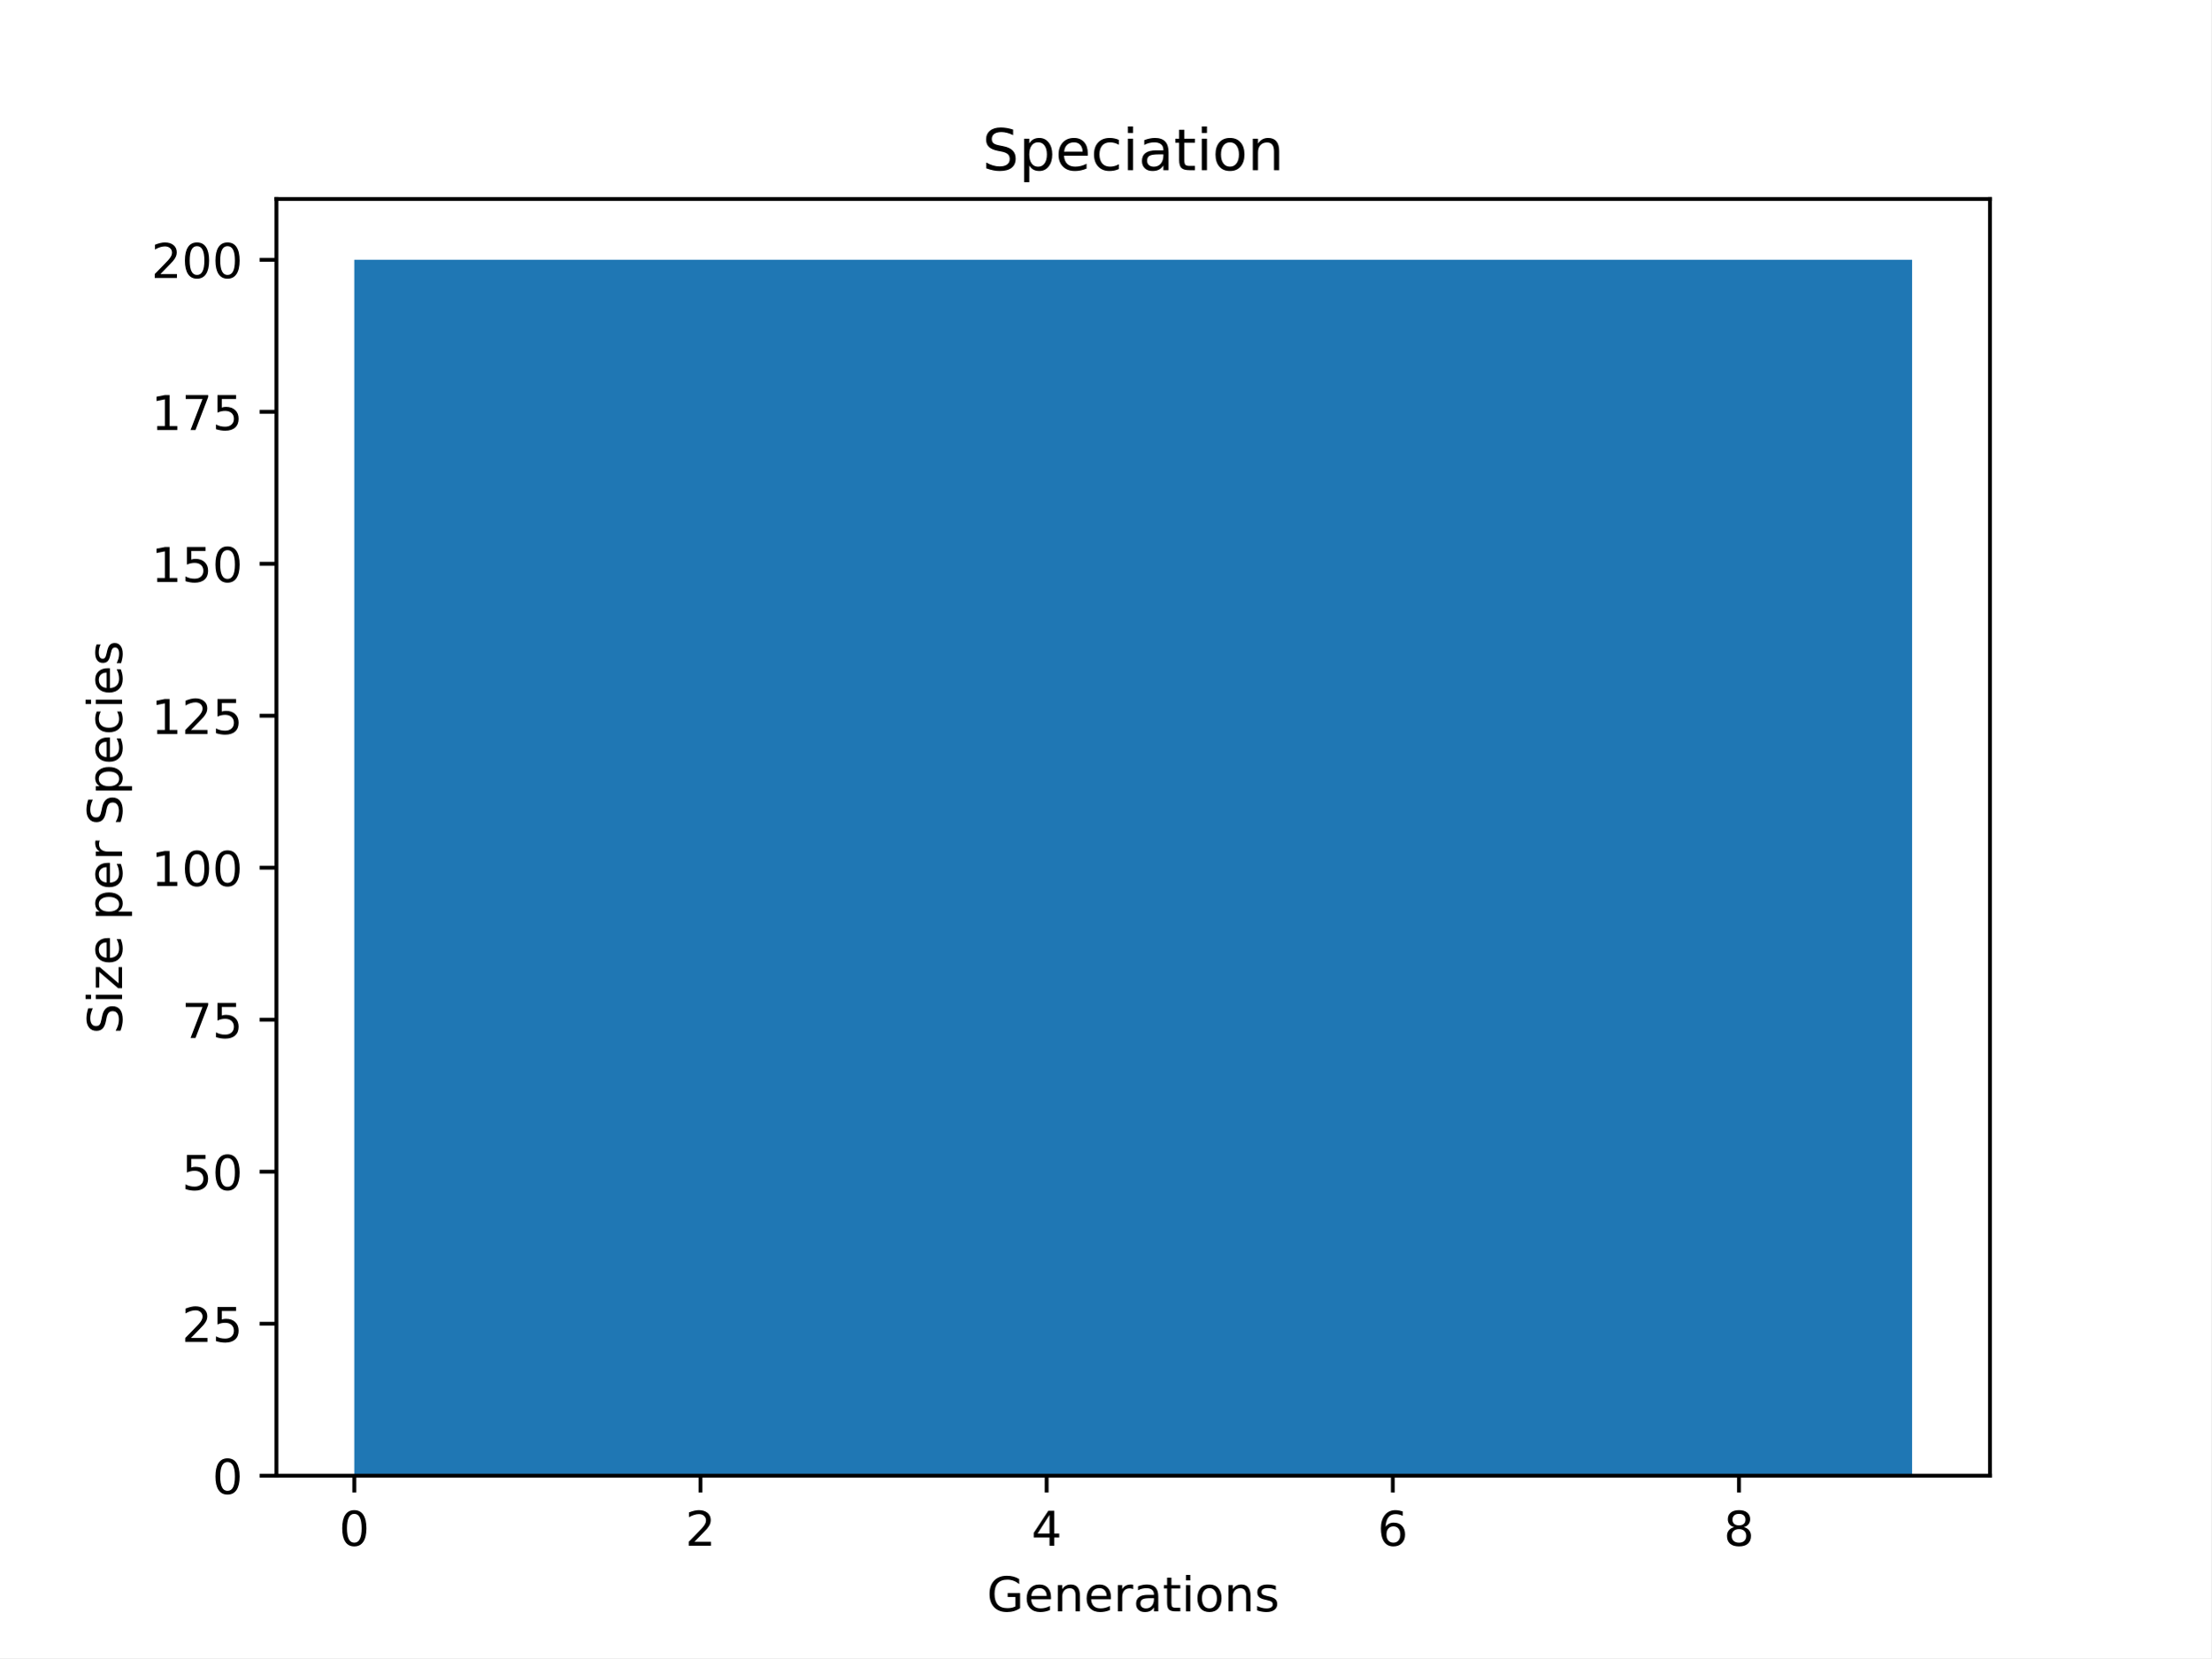
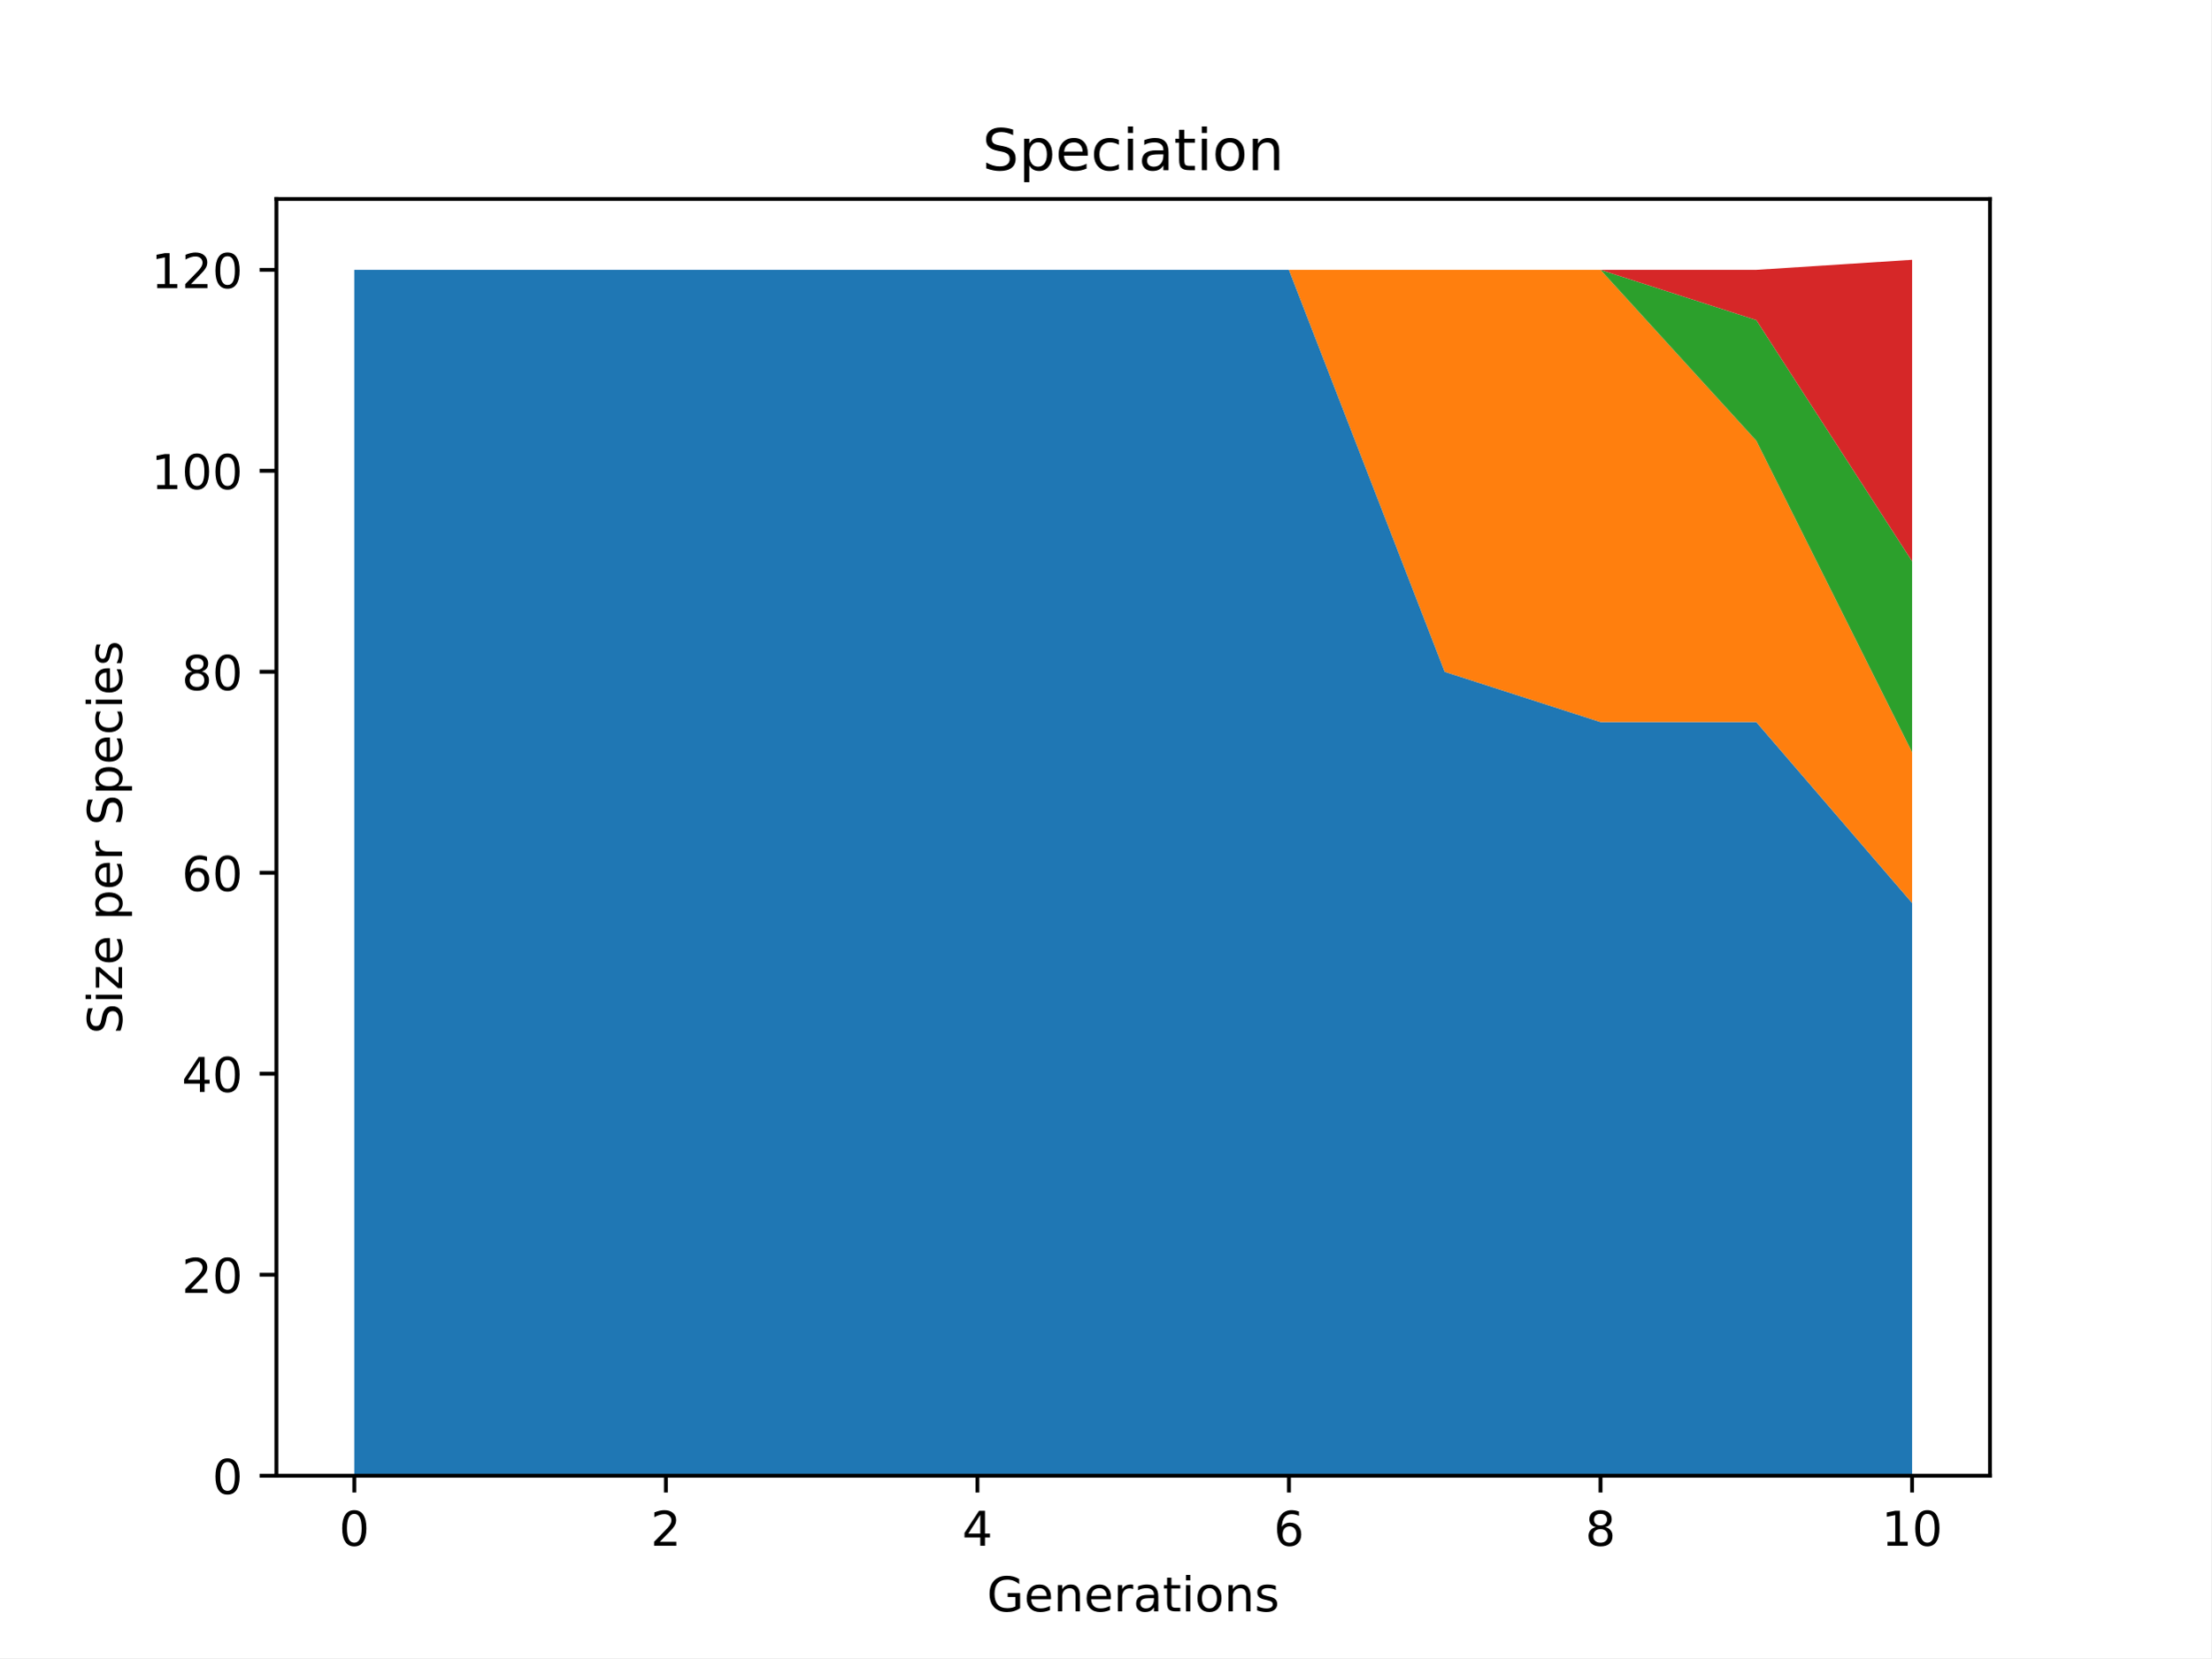
<svg xmlns="http://www.w3.org/2000/svg" xmlns:xlink="http://www.w3.org/1999/xlink" width="460.8pt" height="345.6pt" viewBox="0 0 460.8 345.6" version="1.1">
  <defs>
    <style type="text/css">*{stroke-linejoin: round; stroke-linecap: butt}</style>
  </defs>
  <g id="figure_1">
    <g id="patch_1">
      <path d="M 0 345.6  L 460.8 345.6  L 460.8 0  L 0 0  z " style="fill: #ffffff" />
    </g>
    <g id="axes_1">
      <g id="patch_2">
        <path d="M 57.6 307.584  L 414.72 307.584  L 414.72 41.472  L 57.6 41.472  z " style="fill: #ffffff" />
      </g>
      <g id="PolyCollection_1">
-         <path d="M 73.833 54.144  L 73.833 307.584  L 109.905 307.584  L 145.978 307.584  L 182.051 307.584  L 218.124 307.584  L 254.196 307.584  L 290.269 307.584  L 326.342 307.584  L 362.415 307.584  L 398.487 307.584  L 398.487 54.144  L 398.487 54.144  L 362.415 54.144  L 326.342 54.144  L 290.269 54.144  L 254.196 54.144  L 218.124 54.144  L 182.051 54.144  L 145.978 54.144  L 109.905 54.144  L 73.833 54.144  z " clip-path="url(#p9eb9085828)" style="fill: #1f77b4" />
+         <path d="M 73.833 56.239  L 73.833 307.584  L 106.298 307.584  L 138.764 307.584  L 171.229 307.584  L 203.695 307.584  L 236.16 307.584  L 268.625 307.584  L 301.091 307.584  L 333.556 307.584  L 366.022 307.584  L 398.487 307.584  L 398.487 188.195  L 398.487 188.195  L 366.022 150.493  L 333.556 150.493  L 301.091 140.02  L 268.625 56.239  L 236.16 56.239  L 203.695 56.239  L 171.229 56.239  L 138.764 56.239  L 106.298 56.239  L 73.833 56.239  z " clip-path="url(#pe43a07c086)" style="fill: #1f77b4" />
+       </g>
+       <g id="PolyCollection_2">
+         <path d="M 73.833 56.239  L 73.833 56.239  L 106.298 56.239  L 138.764 56.239  L 171.229 56.239  L 203.695 56.239  L 236.16 56.239  L 268.625 56.239  L 301.091 140.02  L 333.556 150.493  L 366.022 150.493  L 398.487 188.195  L 398.487 156.777  L 398.487 156.777  L 366.022 91.846  L 333.556 56.239  L 301.091 56.239  L 268.625 56.239  L 236.16 56.239  L 203.695 56.239  L 171.229 56.239  L 138.764 56.239  L 106.298 56.239  L 73.833 56.239  z " clip-path="url(#pe43a07c086)" style="fill: #ff7f0e" />
+       </g>
+       <g id="PolyCollection_3">
+         <path d="M 73.833 56.239  L 73.833 56.239  L 106.298 56.239  L 138.764 56.239  L 171.229 56.239  L 203.695 56.239  L 236.16 56.239  L 268.625 56.239  L 301.091 56.239  L 333.556 56.239  L 366.022 91.846  L 398.487 156.777  L 398.487 116.98  L 398.487 116.98  L 366.022 66.711  L 333.556 56.239  L 301.091 56.239  L 268.625 56.239  L 236.16 56.239  L 203.695 56.239  L 171.229 56.239  L 138.764 56.239  L 106.298 56.239  L 73.833 56.239  z " clip-path="url(#pe43a07c086)" style="fill: #2ca02c" />
+       </g>
+       <g id="PolyCollection_4">
+         <path d="M 73.833 56.239  L 73.833 56.239  L 106.298 56.239  L 138.764 56.239  L 171.229 56.239  L 203.695 56.239  L 236.16 56.239  L 268.625 56.239  L 301.091 56.239  L 333.556 56.239  L 366.022 66.711  L 398.487 116.98  L 398.487 54.144  L 398.487 54.144  L 366.022 56.239  L 333.556 56.239  L 301.091 56.239  L 268.625 56.239  L 236.16 56.239  L 203.695 56.239  L 171.229 56.239  L 138.764 56.239  L 106.298 56.239  L 73.833 56.239  z " clip-path="url(#pe43a07c086)" style="fill: #d62728" />
      </g>
      <g id="matplotlib.axis_1">
        <g id="xtick_1">
          <g id="line2d_1">
            <defs>
-               <path id="m34c95e82b9" d="M 0 0  L 0 3.5  " style="stroke: #000000; stroke-width: 0.8" />
+               <path id="m90094894fd" d="M 0 0  L 0 3.5  " style="stroke: #000000; stroke-width: 0.8" />
            </defs>
            <g>
-               <use xlink:href="#m34c95e82b9" x="73.833" y="307.584" style="stroke: #000000; stroke-width: 0.8" />
+               <use xlink:href="#m90094894fd" x="73.833" y="307.584" style="stroke: #000000; stroke-width: 0.8" />
            </g>
          </g>
          <g id="text_1">
            <g transform="translate(70.65148 322.1824)scale(0.1 -0.1)">
              <defs>
                <path id="DejaVuSans-30" d="M 2034 4250  Q 1547 4250 1301 3770  Q 1056 3291 1056 2328  Q 1056 1369 1301 889  Q 1547 409 2034 409  Q 2525 409 2770 889  Q 3016 1369 3016 2328  Q 3016 3291 2770 3770  Q 2525 4250 2034 4250  z M 2034 4750  Q 2819 4750 3233 4129  Q 3647 3509 3647 2328  Q 3647 1150 3233 529  Q 2819 -91 2034 -91  Q 1250 -91 836 529  Q 422 1150 422 2328  Q 422 3509 836 4129  Q 1250 4750 2034 4750  z " transform="scale(0.015625)" />
              </defs>
              <use xlink:href="#DejaVuSans-30" />
            </g>
          </g>
        </g>
        <g id="xtick_2">
          <g id="line2d_2">
            <g>
-               <use xlink:href="#m34c95e82b9" x="145.978" y="307.584" style="stroke: #000000; stroke-width: 0.8" />
+               <use xlink:href="#m90094894fd" x="138.764" y="307.584" style="stroke: #000000; stroke-width: 0.8" />
            </g>
          </g>
          <g id="text_2">
-             <g transform="translate(142.7969 322.1824)scale(0.1 -0.1)">
+             <g transform="translate(135.5824 322.1824)scale(0.1 -0.1)">
              <defs>
                <path id="DejaVuSans-32" d="M 1228 531  L 3431 531  L 3431 0  L 469 0  L 469 531  Q 828 903 1448 1529  Q 2069 2156 2228 2338  Q 2531 2678 2651 2914  Q 2772 3150 2772 3378  Q 2772 3750 2511 3984  Q 2250 4219 1831 4219  Q 1534 4219 1204 4116  Q 875 4013 500 3803  L 500 4441  Q 881 4594 1212 4672  Q 1544 4750 1819 4750  Q 2544 4750 2975 4387  Q 3406 4025 3406 3419  Q 3406 3131 3298 2873  Q 3191 2616 2906 2266  Q 2828 2175 2409 1742  Q 1991 1309 1228 531  z " transform="scale(0.015625)" />
              </defs>
              <use xlink:href="#DejaVuSans-32" />
            </g>
          </g>
        </g>
        <g id="xtick_3">
          <g id="line2d_3">
            <g>
-               <use xlink:href="#m34c95e82b9" x="218.124" y="307.584" style="stroke: #000000; stroke-width: 0.8" />
+               <use xlink:href="#m90094894fd" x="203.695" y="307.584" style="stroke: #000000; stroke-width: 0.8" />
            </g>
          </g>
          <g id="text_3">
-             <g transform="translate(214.9424 322.1824)scale(0.1 -0.1)">
+             <g transform="translate(200.5133 322.1824)scale(0.1 -0.1)">
              <defs>
                <path id="DejaVuSans-34" d="M 2419 4116  L 825 1625  L 2419 1625  L 2419 4116  z M 2253 4666  L 3047 4666  L 3047 1625  L 3713 1625  L 3713 1100  L 3047 1100  L 3047 0  L 2419 0  L 2419 1100  L 313 1100  L 313 1709  L 2253 4666  z " transform="scale(0.015625)" />
              </defs>
              <use xlink:href="#DejaVuSans-34" />
            </g>
          </g>
        </g>
        <g id="xtick_4">
          <g id="line2d_4">
            <g>
-               <use xlink:href="#m34c95e82b9" x="290.269" y="307.584" style="stroke: #000000; stroke-width: 0.8" />
+               <use xlink:href="#m90094894fd" x="268.625" y="307.584" style="stroke: #000000; stroke-width: 0.8" />
            </g>
          </g>
          <g id="text_4">
-             <g transform="translate(287.0878 322.1824)scale(0.1 -0.1)">
+             <g transform="translate(265.4442 322.1824)scale(0.1 -0.1)">
              <defs>
                <path id="DejaVuSans-36" d="M 2113 2584  Q 1688 2584 1439 2293  Q 1191 2003 1191 1497  Q 1191 994 1439 701  Q 1688 409 2113 409  Q 2538 409 2786 701  Q 3034 994 3034 1497  Q 3034 2003 2786 2293  Q 2538 2584 2113 2584  z M 3366 4563  L 3366 3988  Q 3128 4100 2886 4159  Q 2644 4219 2406 4219  Q 1781 4219 1451 3797  Q 1122 3375 1075 2522  Q 1259 2794 1537 2939  Q 1816 3084 2150 3084  Q 2853 3084 3261 2657  Q 3669 2231 3669 1497  Q 3669 778 3244 343  Q 2819 -91 2113 -91  Q 1303 -91 875 529  Q 447 1150 447 2328  Q 447 3434 972 4092  Q 1497 4750 2381 4750  Q 2619 4750 2861 4703  Q 3103 4656 3366 4563  z " transform="scale(0.015625)" />
              </defs>
              <use xlink:href="#DejaVuSans-36" />
            </g>
          </g>
        </g>
        <g id="xtick_5">
          <g id="line2d_5">
            <g>
-               <use xlink:href="#m34c95e82b9" x="362.415" y="307.584" style="stroke: #000000; stroke-width: 0.8" />
+               <use xlink:href="#m90094894fd" x="333.556" y="307.584" style="stroke: #000000; stroke-width: 0.8" />
            </g>
          </g>
          <g id="text_5">
-             <g transform="translate(359.2333 322.1824)scale(0.1 -0.1)">
+             <g transform="translate(330.3751 322.1824)scale(0.1 -0.1)">
              <defs>
                <path id="DejaVuSans-38" d="M 2034 2216  Q 1584 2216 1326 1975  Q 1069 1734 1069 1313  Q 1069 891 1326 650  Q 1584 409 2034 409  Q 2484 409 2743 651  Q 3003 894 3003 1313  Q 3003 1734 2745 1975  Q 2488 2216 2034 2216  z M 1403 2484  Q 997 2584 770 2862  Q 544 3141 544 3541  Q 544 4100 942 4425  Q 1341 4750 2034 4750  Q 2731 4750 3128 4425  Q 3525 4100 3525 3541  Q 3525 3141 3298 2862  Q 3072 2584 2669 2484  Q 3125 2378 3379 2068  Q 3634 1759 3634 1313  Q 3634 634 3220 271  Q 2806 -91 2034 -91  Q 1263 -91 848 271  Q 434 634 434 1313  Q 434 1759 690 2068  Q 947 2378 1403 2484  z M 1172 3481  Q 1172 3119 1398 2916  Q 1625 2713 2034 2713  Q 2441 2713 2670 2916  Q 2900 3119 2900 3481  Q 2900 3844 2670 4047  Q 2441 4250 2034 4250  Q 1625 4250 1398 4047  Q 1172 3844 1172 3481  z " transform="scale(0.015625)" />
              </defs>
              <use xlink:href="#DejaVuSans-38" />
            </g>
          </g>
        </g>
-         <g id="text_6">
+         <g id="xtick_6">
+           <g id="line2d_6">
+             <g>
+               <use xlink:href="#m90094894fd" x="398.487" y="307.584" style="stroke: #000000; stroke-width: 0.8" />
+             </g>
+           </g>
+           <g id="text_6">
+             <g transform="translate(392.1248 322.1824)scale(0.1 -0.1)">
+               <defs>
+                 <path id="DejaVuSans-31" d="M 794 531  L 1825 531  L 1825 4091  L 703 3866  L 703 4441  L 1819 4666  L 2450 4666  L 2450 531  L 3481 531  L 3481 0  L 794 0  L 794 531  z " transform="scale(0.015625)" />
+               </defs>
+               <use xlink:href="#DejaVuSans-31" />
+               <use xlink:href="#DejaVuSans-30" x="63.623" />
+             </g>
+           </g>
+         </g>
+         <g id="text_7">
          <g transform="translate(205.6623 335.8606)scale(0.1 -0.1)">
            <defs>
              <path id="DejaVuSans-47" d="M 3809 666  L 3809 1919  L 2778 1919  L 2778 2438  L 4434 2438  L 4434 434  Q 4069 175 3628 42  Q 3188 -91 2688 -91  Q 1594 -91 976 548  Q 359 1188 359 2328  Q 359 3472 976 4111  Q 1594 4750 2688 4750  Q 3144 4750 3555 4637  Q 3966 4525 4313 4306  L 4313 3634  Q 3963 3931 3569 4081  Q 3175 4231 2741 4231  Q 1884 4231 1454 3753  Q 1025 3275 1025 2328  Q 1025 1384 1454 906  Q 1884 428 2741 428  Q 3075 428 3337 486  Q 3600 544 3809 666  z " transform="scale(0.015625)" />
              <path id="DejaVuSans-65" d="M 3597 1894  L 3597 1613  L 953 1613  Q 991 1019 1311 708  Q 1631 397 2203 397  Q 2534 397 2845 478  Q 3156 559 3463 722  L 3463 178  Q 3153 47 2828 -22  Q 2503 -91 2169 -91  Q 1331 -91 842 396  Q 353 884 353 1716  Q 353 2575 817 3079  Q 1281 3584 2069 3584  Q 2775 3584 3186 3129  Q 3597 2675 3597 1894  z M 3022 2063  Q 3016 2534 2758 2815  Q 2500 3097 2075 3097  Q 1594 3097 1305 2825  Q 1016 2553 972 2059  L 3022 2063  z " transform="scale(0.015625)" />
              <path id="DejaVuSans-6e" d="M 3513 2113  L 3513 0  L 2938 0  L 2938 2094  Q 2938 2591 2744 2837  Q 2550 3084 2163 3084  Q 1697 3084 1428 2787  Q 1159 2491 1159 1978  L 1159 0  L 581 0  L 581 3500  L 1159 3500  L 1159 2956  Q 1366 3272 1645 3428  Q 1925 3584 2291 3584  Q 2894 3584 3203 3211  Q 3513 2838 3513 2113  z " transform="scale(0.015625)" />
              <path id="DejaVuSans-72" d="M 2631 2963  Q 2534 3019 2420 3045  Q 2306 3072 2169 3072  Q 1681 3072 1420 2755  Q 1159 2438 1159 1844  L 1159 0  L 581 0  L 581 3500  L 1159 3500  L 1159 2956  Q 1341 3275 1631 3429  Q 1922 3584 2338 3584  Q 2397 3584 2469 3576  Q 2541 3569 2628 3553  L 2631 2963  z " transform="scale(0.015625)" />
              <path id="DejaVuSans-61" d="M 2194 1759  Q 1497 1759 1228 1600  Q 959 1441 959 1056  Q 959 750 1161 570  Q 1363 391 1709 391  Q 2188 391 2477 730  Q 2766 1069 2766 1631  L 2766 1759  L 2194 1759  z M 3341 1997  L 3341 0  L 2766 0  L 2766 531  Q 2569 213 2275 61  Q 1981 -91 1556 -91  Q 1019 -91 701 211  Q 384 513 384 1019  Q 384 1609 779 1909  Q 1175 2209 1959 2209  L 2766 2209  L 2766 2266  Q 2766 2663 2505 2880  Q 2244 3097 1772 3097  Q 1472 3097 1187 3025  Q 903 2953 641 2809  L 641 3341  Q 956 3463 1253 3523  Q 1550 3584 1831 3584  Q 2591 3584 2966 3190  Q 3341 2797 3341 1997  z " transform="scale(0.015625)" />
              <path id="DejaVuSans-74" d="M 1172 4494  L 1172 3500  L 2356 3500  L 2356 3053  L 1172 3053  L 1172 1153  Q 1172 725 1289 603  Q 1406 481 1766 481  L 2356 481  L 2356 0  L 1766 0  Q 1100 0 847 248  Q 594 497 594 1153  L 594 3053  L 172 3053  L 172 3500  L 594 3500  L 594 4494  L 1172 4494  z " transform="scale(0.015625)" />
              <path id="DejaVuSans-69" d="M 603 3500  L 1178 3500  L 1178 0  L 603 0  L 603 3500  z M 603 4863  L 1178 4863  L 1178 4134  L 603 4134  L 603 4863  z " transform="scale(0.015625)" />
              <path id="DejaVuSans-6f" d="M 1959 3097  Q 1497 3097 1228 2736  Q 959 2375 959 1747  Q 959 1119 1226 758  Q 1494 397 1959 397  Q 2419 397 2687 759  Q 2956 1122 2956 1747  Q 2956 2369 2687 2733  Q 2419 3097 1959 3097  z M 1959 3584  Q 2709 3584 3137 3096  Q 3566 2609 3566 1747  Q 3566 888 3137 398  Q 2709 -91 1959 -91  Q 1206 -91 779 398  Q 353 888 353 1747  Q 353 2609 779 3096  Q 1206 3584 1959 3584  z " transform="scale(0.015625)" />
              <path id="DejaVuSans-73" d="M 2834 3397  L 2834 2853  Q 2591 2978 2328 3040  Q 2066 3103 1784 3103  Q 1356 3103 1142 2972  Q 928 2841 928 2578  Q 928 2378 1081 2264  Q 1234 2150 1697 2047  L 1894 2003  Q 2506 1872 2764 1633  Q 3022 1394 3022 966  Q 3022 478 2636 193  Q 2250 -91 1575 -91  Q 1294 -91 989 -36  Q 684 19 347 128  L 347 722  Q 666 556 975 473  Q 1284 391 1588 391  Q 1994 391 2212 530  Q 2431 669 2431 922  Q 2431 1156 2273 1281  Q 2116 1406 1581 1522  L 1381 1569  Q 847 1681 609 1914  Q 372 2147 372 2553  Q 372 3047 722 3315  Q 1072 3584 1716 3584  Q 2034 3584 2315 3537  Q 2597 3491 2834 3397  z " transform="scale(0.015625)" />
            </defs>
            <use xlink:href="#DejaVuSans-47" />
            <use xlink:href="#DejaVuSans-65" x="77.49" />
            <use xlink:href="#DejaVuSans-6e" x="139.014" />
            <use xlink:href="#DejaVuSans-65" x="202.393" />
            <use xlink:href="#DejaVuSans-72" x="263.916" />
            <use xlink:href="#DejaVuSans-61" x="305.029" />
            <use xlink:href="#DejaVuSans-74" x="366.309" />
            <use xlink:href="#DejaVuSans-69" x="405.518" />
            <use xlink:href="#DejaVuSans-6f" x="433.301" />
            <use xlink:href="#DejaVuSans-6e" x="494.482" />
            <use xlink:href="#DejaVuSans-73" x="557.861" />
          </g>
        </g>
      </g>
      <g id="matplotlib.axis_2">
        <g id="ytick_1">
-           <g id="line2d_6">
+           <g id="line2d_7">
            <defs>
-               <path id="m5ab8327b87" d="M 0 0  L -3.5 0  " style="stroke: #000000; stroke-width: 0.8" />
+               <path id="m3e6b85cacb" d="M 0 0  L -3.5 0  " style="stroke: #000000; stroke-width: 0.8" />
            </defs>
            <g>
-               <use xlink:href="#m5ab8327b87" x="57.6" y="307.584" style="stroke: #000000; stroke-width: 0.8" />
-             </g>
-           </g>
-           <g id="text_7">
+               <use xlink:href="#m3e6b85cacb" x="57.6" y="307.584" style="stroke: #000000; stroke-width: 0.8" />
+             </g>
+           </g>
+           <g id="text_8">
            <g transform="translate(44.2375 311.3832)scale(0.1 -0.1)">
              <use xlink:href="#DejaVuSans-30" />
            </g>
          </g>
        </g>
        <g id="ytick_2">
-           <g id="line2d_7">
-             <g>
-               <use xlink:href="#m5ab8327b87" x="57.6" y="275.904" style="stroke: #000000; stroke-width: 0.8" />
-             </g>
-           </g>
-           <g id="text_8">
-             <g transform="translate(37.875 279.7032)scale(0.1 -0.1)">
-               <defs>
-                 <path id="DejaVuSans-35" d="M 691 4666  L 3169 4666  L 3169 4134  L 1269 4134  L 1269 2991  Q 1406 3038 1543 3061  Q 1681 3084 1819 3084  Q 2600 3084 3056 2656  Q 3513 2228 3513 1497  Q 3513 744 3044 326  Q 2575 -91 1722 -91  Q 1428 -91 1123 -41  Q 819 9 494 109  L 494 744  Q 775 591 1075 516  Q 1375 441 1709 441  Q 2250 441 2565 725  Q 2881 1009 2881 1497  Q 2881 1984 2565 2268  Q 2250 2553 1709 2553  Q 1456 2553 1204 2497  Q 953 2441 691 2322  L 691 4666  z " transform="scale(0.015625)" />
-               </defs>
+           <g id="line2d_8">
+             <g>
+               <use xlink:href="#m3e6b85cacb" x="57.6" y="265.693" style="stroke: #000000; stroke-width: 0.8" />
+             </g>
+           </g>
+           <g id="text_9">
+             <g transform="translate(37.875 269.4923)scale(0.1 -0.1)">
              <use xlink:href="#DejaVuSans-32" />
-               <use xlink:href="#DejaVuSans-35" x="63.623" />
+               <use xlink:href="#DejaVuSans-30" x="63.623" />
            </g>
          </g>
        </g>
        <g id="ytick_3">
-           <g id="line2d_8">
-             <g>
-               <use xlink:href="#m5ab8327b87" x="57.6" y="244.224" style="stroke: #000000; stroke-width: 0.8" />
-             </g>
-           </g>
-           <g id="text_9">
-             <g transform="translate(37.875 248.0232)scale(0.1 -0.1)">
-               <use xlink:href="#DejaVuSans-35" />
+           <g id="line2d_9">
+             <g>
+               <use xlink:href="#m3e6b85cacb" x="57.6" y="223.802" style="stroke: #000000; stroke-width: 0.8" />
+             </g>
+           </g>
+           <g id="text_10">
+             <g transform="translate(37.875 227.6014)scale(0.1 -0.1)">
+               <use xlink:href="#DejaVuSans-34" />
              <use xlink:href="#DejaVuSans-30" x="63.623" />
            </g>
          </g>
        </g>
        <g id="ytick_4">
-           <g id="line2d_9">
-             <g>
-               <use xlink:href="#m5ab8327b87" x="57.6" y="212.544" style="stroke: #000000; stroke-width: 0.8" />
-             </g>
-           </g>
-           <g id="text_10">
-             <g transform="translate(37.875 216.3432)scale(0.1 -0.1)">
-               <defs>
-                 <path id="DejaVuSans-37" d="M 525 4666  L 3525 4666  L 3525 4397  L 1831 0  L 1172 0  L 2766 4134  L 525 4134  L 525 4666  z " transform="scale(0.015625)" />
-               </defs>
-               <use xlink:href="#DejaVuSans-37" />
-               <use xlink:href="#DejaVuSans-35" x="63.623" />
+           <g id="line2d_10">
+             <g>
+               <use xlink:href="#m3e6b85cacb" x="57.6" y="181.911" style="stroke: #000000; stroke-width: 0.8" />
+             </g>
+           </g>
+           <g id="text_11">
+             <g transform="translate(37.875 185.7105)scale(0.1 -0.1)">
+               <use xlink:href="#DejaVuSans-36" />
+               <use xlink:href="#DejaVuSans-30" x="63.623" />
            </g>
          </g>
        </g>
        <g id="ytick_5">
-           <g id="line2d_10">
-             <g>
-               <use xlink:href="#m5ab8327b87" x="57.6" y="180.864" style="stroke: #000000; stroke-width: 0.8" />
-             </g>
-           </g>
-           <g id="text_11">
-             <g transform="translate(31.5125 184.6632)scale(0.1 -0.1)">
-               <defs>
-                 <path id="DejaVuSans-31" d="M 794 531  L 1825 531  L 1825 4091  L 703 3866  L 703 4441  L 1819 4666  L 2450 4666  L 2450 531  L 3481 531  L 3481 0  L 794 0  L 794 531  z " transform="scale(0.015625)" />
-               </defs>
+           <g id="line2d_11">
+             <g>
+               <use xlink:href="#m3e6b85cacb" x="57.6" y="140.02" style="stroke: #000000; stroke-width: 0.8" />
+             </g>
+           </g>
+           <g id="text_12">
+             <g transform="translate(37.875 143.8196)scale(0.1 -0.1)">
+               <use xlink:href="#DejaVuSans-38" />
+               <use xlink:href="#DejaVuSans-30" x="63.623" />
+             </g>
+           </g>
+         </g>
+         <g id="ytick_6">
+           <g id="line2d_12">
+             <g>
+               <use xlink:href="#m3e6b85cacb" x="57.6" y="98.129" style="stroke: #000000; stroke-width: 0.8" />
+             </g>
+           </g>
+           <g id="text_13">
+             <g transform="translate(31.5125 101.9287)scale(0.1 -0.1)">
              <use xlink:href="#DejaVuSans-31" />
              <use xlink:href="#DejaVuSans-30" x="63.623" />
              <use xlink:href="#DejaVuSans-30" x="127.246" />
            </g>
          </g>
        </g>
-         <g id="ytick_6">
-           <g id="line2d_11">
-             <g>
-               <use xlink:href="#m5ab8327b87" x="57.6" y="149.184" style="stroke: #000000; stroke-width: 0.8" />
-             </g>
-           </g>
-           <g id="text_12">
-             <g transform="translate(31.5125 152.9832)scale(0.1 -0.1)">
+         <g id="ytick_7">
+           <g id="line2d_13">
+             <g>
+               <use xlink:href="#m3e6b85cacb" x="57.6" y="56.239" style="stroke: #000000; stroke-width: 0.8" />
+             </g>
+           </g>
+           <g id="text_14">
+             <g transform="translate(31.5125 60.03776)scale(0.1 -0.1)">
              <use xlink:href="#DejaVuSans-31" />
              <use xlink:href="#DejaVuSans-32" x="63.623" />
-               <use xlink:href="#DejaVuSans-35" x="127.246" />
-             </g>
-           </g>
-         </g>
-         <g id="ytick_7">
-           <g id="line2d_12">
-             <g>
-               <use xlink:href="#m5ab8327b87" x="57.6" y="117.504" style="stroke: #000000; stroke-width: 0.8" />
-             </g>
-           </g>
-           <g id="text_13">
-             <g transform="translate(31.5125 121.3032)scale(0.1 -0.1)">
-               <use xlink:href="#DejaVuSans-31" />
-               <use xlink:href="#DejaVuSans-35" x="63.623" />
              <use xlink:href="#DejaVuSans-30" x="127.246" />
            </g>
          </g>
        </g>
-         <g id="ytick_8">
-           <g id="line2d_13">
-             <g>
-               <use xlink:href="#m5ab8327b87" x="57.6" y="85.824" style="stroke: #000000; stroke-width: 0.8" />
-             </g>
-           </g>
-           <g id="text_14">
-             <g transform="translate(31.5125 89.62322)scale(0.1 -0.1)">
-               <use xlink:href="#DejaVuSans-31" />
-               <use xlink:href="#DejaVuSans-37" x="63.623" />
-               <use xlink:href="#DejaVuSans-35" x="127.246" />
-             </g>
-           </g>
-         </g>
-         <g id="ytick_9">
-           <g id="line2d_14">
-             <g>
-               <use xlink:href="#m5ab8327b87" x="57.6" y="54.144" style="stroke: #000000; stroke-width: 0.8" />
-             </g>
-           </g>
-           <g id="text_15">
-             <g transform="translate(31.5125 57.94322)scale(0.1 -0.1)">
-               <use xlink:href="#DejaVuSans-32" />
-               <use xlink:href="#DejaVuSans-30" x="63.623" />
-               <use xlink:href="#DejaVuSans-30" x="127.246" />
-             </g>
-           </g>
-         </g>
-         <g id="text_16">
+         <g id="text_15">
          <g transform="translate(25.43281 215.521)rotate(-90)scale(0.1 -0.1)">
            <defs>
              <path id="DejaVuSans-53" d="M 3425 4513  L 3425 3897  Q 3066 4069 2747 4153  Q 2428 4238 2131 4238  Q 1616 4238 1336 4038  Q 1056 3838 1056 3469  Q 1056 3159 1242 3001  Q 1428 2844 1947 2747  L 2328 2669  Q 3034 2534 3370 2195  Q 3706 1856 3706 1288  Q 3706 609 3251 259  Q 2797 -91 1919 -91  Q 1588 -91 1214 -16  Q 841 59 441 206  L 441 856  Q 825 641 1194 531  Q 1563 422 1919 422  Q 2459 422 2753 634  Q 3047 847 3047 1241  Q 3047 1584 2836 1778  Q 2625 1972 2144 2069  L 1759 2144  Q 1053 2284 737 2584  Q 422 2884 422 3419  Q 422 4038 858 4394  Q 1294 4750 2059 4750  Q 2388 4750 2728 4690  Q 3069 4631 3425 4513  z " transform="scale(0.015625)" />
              <path id="DejaVuSans-7a" d="M 353 3500  L 3084 3500  L 3084 2975  L 922 459  L 3084 459  L 3084 0  L 275 0  L 275 525  L 2438 3041  L 353 3041  L 353 3500  z " transform="scale(0.015625)" />
              <path id="DejaVuSans-20" transform="scale(0.015625)" />
              <path id="DejaVuSans-70" d="M 1159 525  L 1159 -1331  L 581 -1331  L 581 3500  L 1159 3500  L 1159 2969  Q 1341 3281 1617 3432  Q 1894 3584 2278 3584  Q 2916 3584 3314 3078  Q 3713 2572 3713 1747  Q 3713 922 3314 415  Q 2916 -91 2278 -91  Q 1894 -91 1617 61  Q 1341 213 1159 525  z M 3116 1747  Q 3116 2381 2855 2742  Q 2594 3103 2138 3103  Q 1681 3103 1420 2742  Q 1159 2381 1159 1747  Q 1159 1113 1420 752  Q 1681 391 2138 391  Q 2594 391 2855 752  Q 3116 1113 3116 1747  z " transform="scale(0.015625)" />
              <path id="DejaVuSans-63" d="M 3122 3366  L 3122 2828  Q 2878 2963 2633 3030  Q 2388 3097 2138 3097  Q 1578 3097 1268 2742  Q 959 2388 959 1747  Q 959 1106 1268 751  Q 1578 397 2138 397  Q 2388 397 2633 464  Q 2878 531 3122 666  L 3122 134  Q 2881 22 2623 -34  Q 2366 -91 2075 -91  Q 1284 -91 818 406  Q 353 903 353 1747  Q 353 2603 823 3093  Q 1294 3584 2113 3584  Q 2378 3584 2631 3529  Q 2884 3475 3122 3366  z " transform="scale(0.015625)" />
            </defs>
            <use xlink:href="#DejaVuSans-53" />
            <use xlink:href="#DejaVuSans-69" x="63.477" />
            <use xlink:href="#DejaVuSans-7a" x="91.26" />
            <use xlink:href="#DejaVuSans-65" x="143.75" />
            <use xlink:href="#DejaVuSans-20" x="205.273" />
            <use xlink:href="#DejaVuSans-70" x="237.061" />
            <use xlink:href="#DejaVuSans-65" x="300.537" />
            <use xlink:href="#DejaVuSans-72" x="362.061" />
            <use xlink:href="#DejaVuSans-20" x="403.174" />
            <use xlink:href="#DejaVuSans-53" x="434.961" />
            <use xlink:href="#DejaVuSans-70" x="498.438" />
            <use xlink:href="#DejaVuSans-65" x="561.914" />
            <use xlink:href="#DejaVuSans-63" x="623.438" />
            <use xlink:href="#DejaVuSans-69" x="678.418" />
            <use xlink:href="#DejaVuSans-65" x="706.201" />
            <use xlink:href="#DejaVuSans-73" x="767.725" />
          </g>
        </g>
      </g>
      <g id="patch_3">
        <path d="M 57.6 307.584  L 57.6 41.472  " style="fill: none; stroke: #000000; stroke-width: 0.8; stroke-linejoin: miter; stroke-linecap: square" />
      </g>
      <g id="patch_4">
        <path d="M 414.72 307.584  L 414.72 41.472  " style="fill: none; stroke: #000000; stroke-width: 0.8; stroke-linejoin: miter; stroke-linecap: square" />
      </g>
      <g id="patch_5">
        <path d="M 57.6 307.584  L 414.72 307.584  " style="fill: none; stroke: #000000; stroke-width: 0.8; stroke-linejoin: miter; stroke-linecap: square" />
      </g>
      <g id="patch_6">
        <path d="M 57.6 41.472  L 414.72 41.472  " style="fill: none; stroke: #000000; stroke-width: 0.8; stroke-linejoin: miter; stroke-linecap: square" />
      </g>
-       <g id="text_17">
+       <g id="text_16">
        <g transform="translate(204.7144 35.472)scale(0.12 -0.12)">
          <use xlink:href="#DejaVuSans-53" />
          <use xlink:href="#DejaVuSans-70" x="63.477" />
          <use xlink:href="#DejaVuSans-65" x="126.953" />
          <use xlink:href="#DejaVuSans-63" x="188.477" />
          <use xlink:href="#DejaVuSans-69" x="243.457" />
          <use xlink:href="#DejaVuSans-61" x="271.24" />
          <use xlink:href="#DejaVuSans-74" x="332.52" />
          <use xlink:href="#DejaVuSans-69" x="371.729" />
          <use xlink:href="#DejaVuSans-6f" x="399.512" />
          <use xlink:href="#DejaVuSans-6e" x="460.693" />
        </g>
      </g>
    </g>
  </g>
  <defs>
-     <clipPath id="p9eb9085828">
+     <clipPath id="pe43a07c086">
      <rect x="57.6" y="41.472" width="357.12" height="266.112" />
    </clipPath>
  </defs>
</svg>
